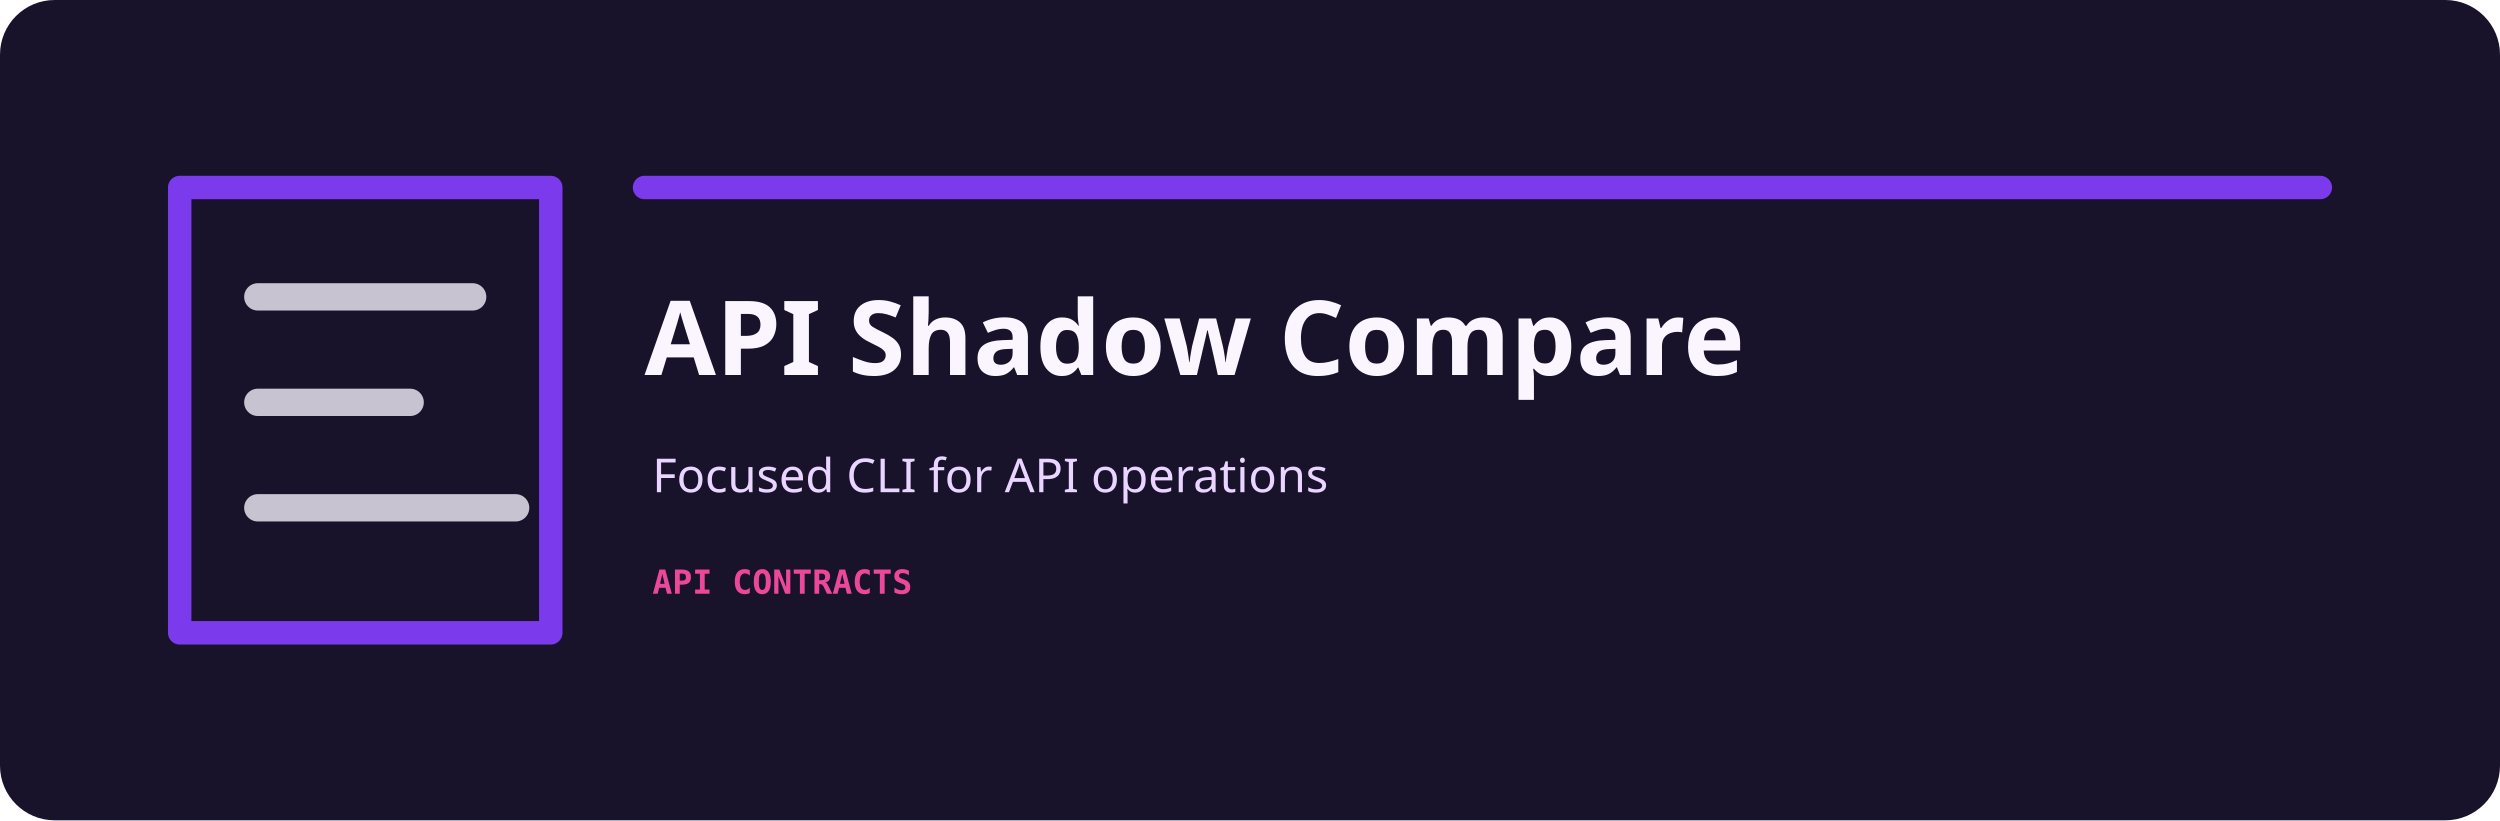
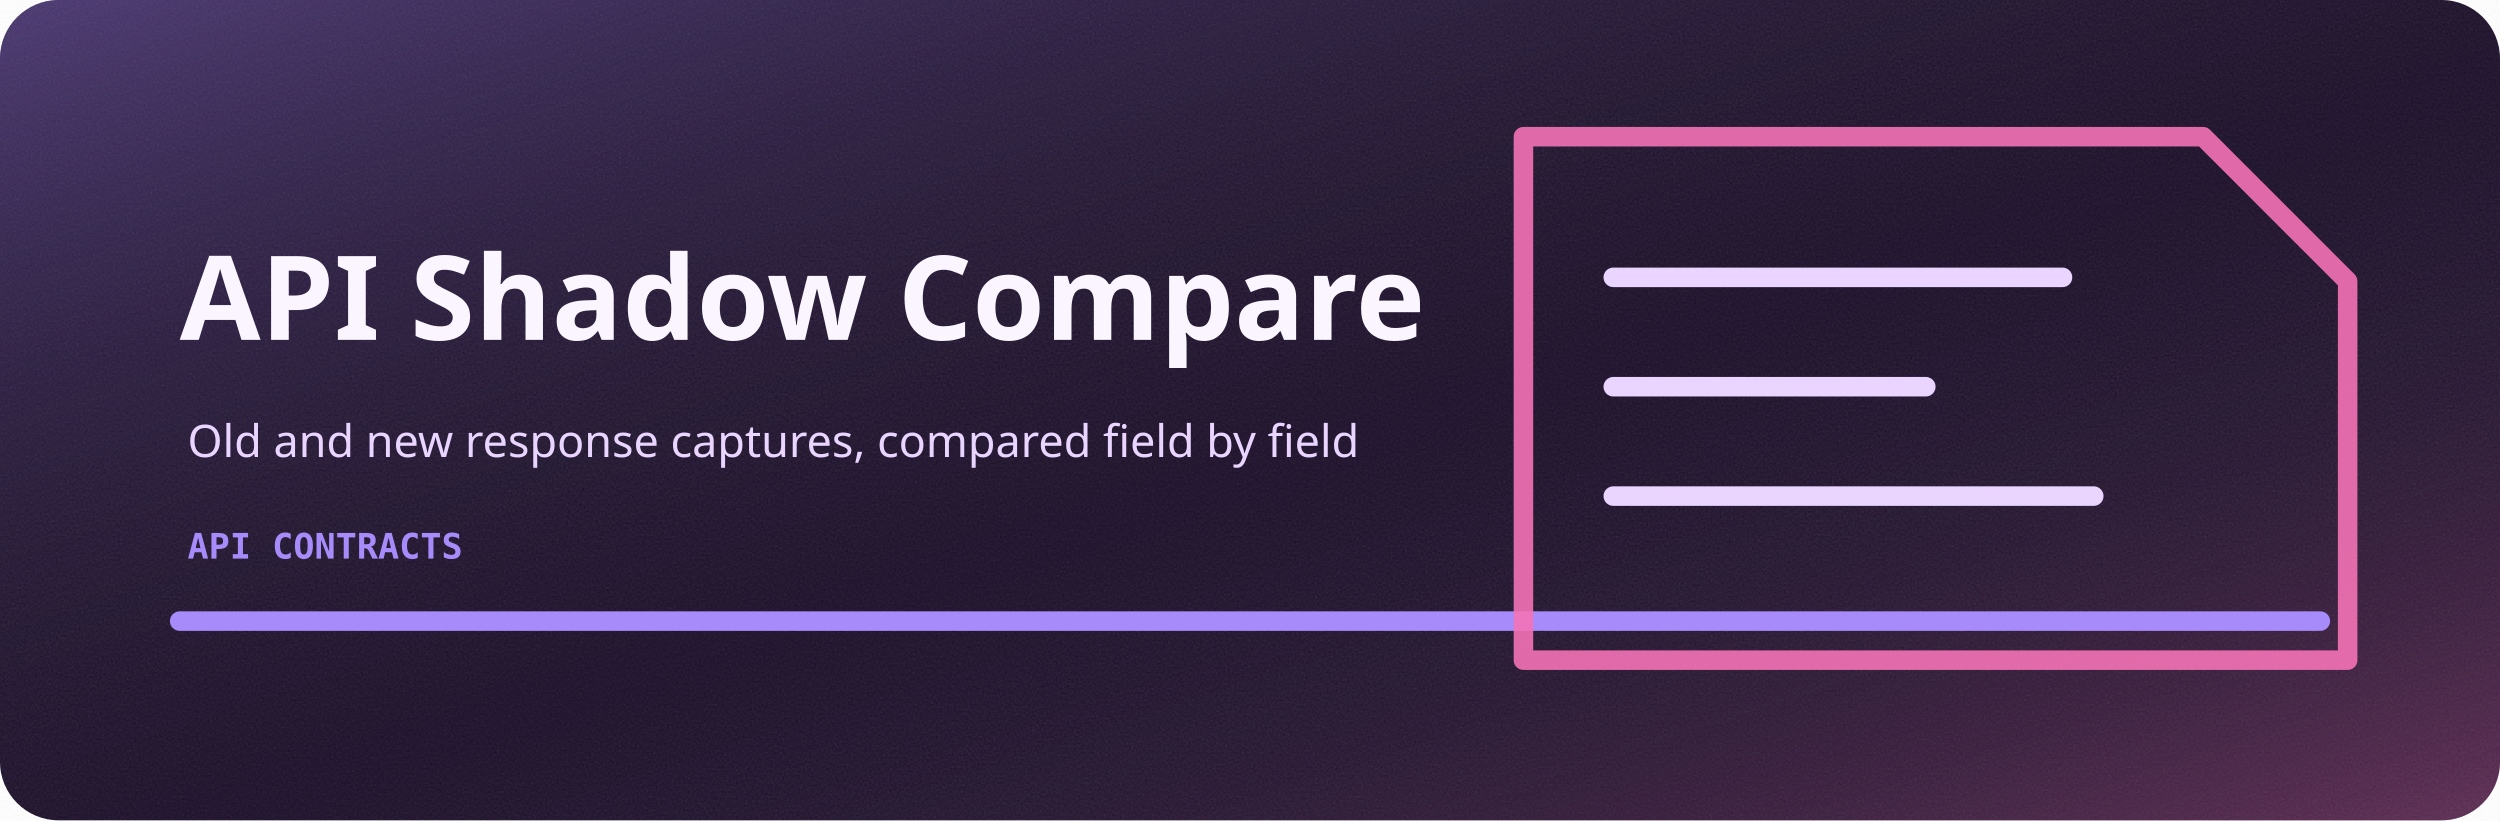
<svg xmlns="http://www.w3.org/2000/svg" width="1280" height="420" viewBox="0 0 1280 420" fill="none" role="img" aria-label="API Shadow Compare cover">
-   <rect width="1280" height="420" rx="28" fill="#18122b" />
-   <path d="M92 96h190v228H92zM330 96h858" stroke="#7c3aed" stroke-width="12" stroke-linecap="round" stroke-linejoin="round" />
-   <path d="M132 152h110M132 206h78M132 260h132" stroke="#faf5ff" stroke-width="14" stroke-linecap="round" opacity=".78" />
-   <text x="330" y="192" fill="#faf5ff" font-family="Plus Jakarta Sans, ui-sans-serif, system-ui" font-size="53" font-weight="850">API Shadow Compare</text>
-   <text x="334" y="252" fill="#e9d5ff" font-family="Plus Jakarta Sans, ui-sans-serif, system-ui" font-size="24">Focused CLI for API operations</text>
-   <text x="334" y="304" fill="#ec4899" font-family="ui-monospace, SFMono-Regular, Menlo, monospace" font-size="17" font-weight="700">API CONTRACTS</text>
+   <defs>
+     <linearGradient id="g" x1="0" x2="1" y1="0" y2="1">
+       <stop offset="0" stop-color="#a78bfa" stop-opacity=".34" />
+       <stop offset=".54" stop-color="#1d102b" stop-opacity="0" />
+       <stop offset="1" stop-color="#f472b6" stop-opacity=".30" />
+     </linearGradient>
+     <filter id="grain" x="-20%" y="-20%" width="140%" height="140%">
+       <feTurbulence type="fractalNoise" baseFrequency=".85" numOctaves="2" seed="12" result="noise" />
+       <feColorMatrix type="saturate" values="0" />
+       <feComponentTransfer>
+         <feFuncA type="table" tableValues="0 .10" />
+       </feComponentTransfer>
+       <feBlend mode="soft-light" in2="SourceGraphic" />
+     </filter>
+   </defs>
+   <rect width="1280" height="420" rx="30" fill="#1d102b" />
+   <rect width="1280" height="420" rx="30" fill="url(#g)" filter="url(#grain)" />
+   <path d="M92 318h1096" stroke="#a78bfa" stroke-width="10" stroke-linecap="round" />
+   <path d="M780 70h348l74 74v194H780z" fill="none" stroke="#f472b6" stroke-width="10" stroke-linejoin="round" opacity=".9" />
+   <path d="M826 142h230M826 198h160M826 254h246" stroke="#e9d5ff" stroke-width="10" stroke-linecap="round" />
+   <text x="92" y="174" fill="#faf5ff" font-family="Aptos, Segoe UI, ui-sans-serif, system-ui" font-size="60" font-weight="850">API Shadow Compare</text>
+   <text x="96" y="234" fill="#e9d5ff" font-family="Aptos, Segoe UI, ui-sans-serif, system-ui" font-size="23">Old and new response captures, compared field by field</text>
+   <text x="96" y="286" fill="#a78bfa" font-family="ui-monospace, SFMono-Regular, Menlo, monospace" font-size="18" font-weight="800">API CONTRACTS</text>
</svg>
